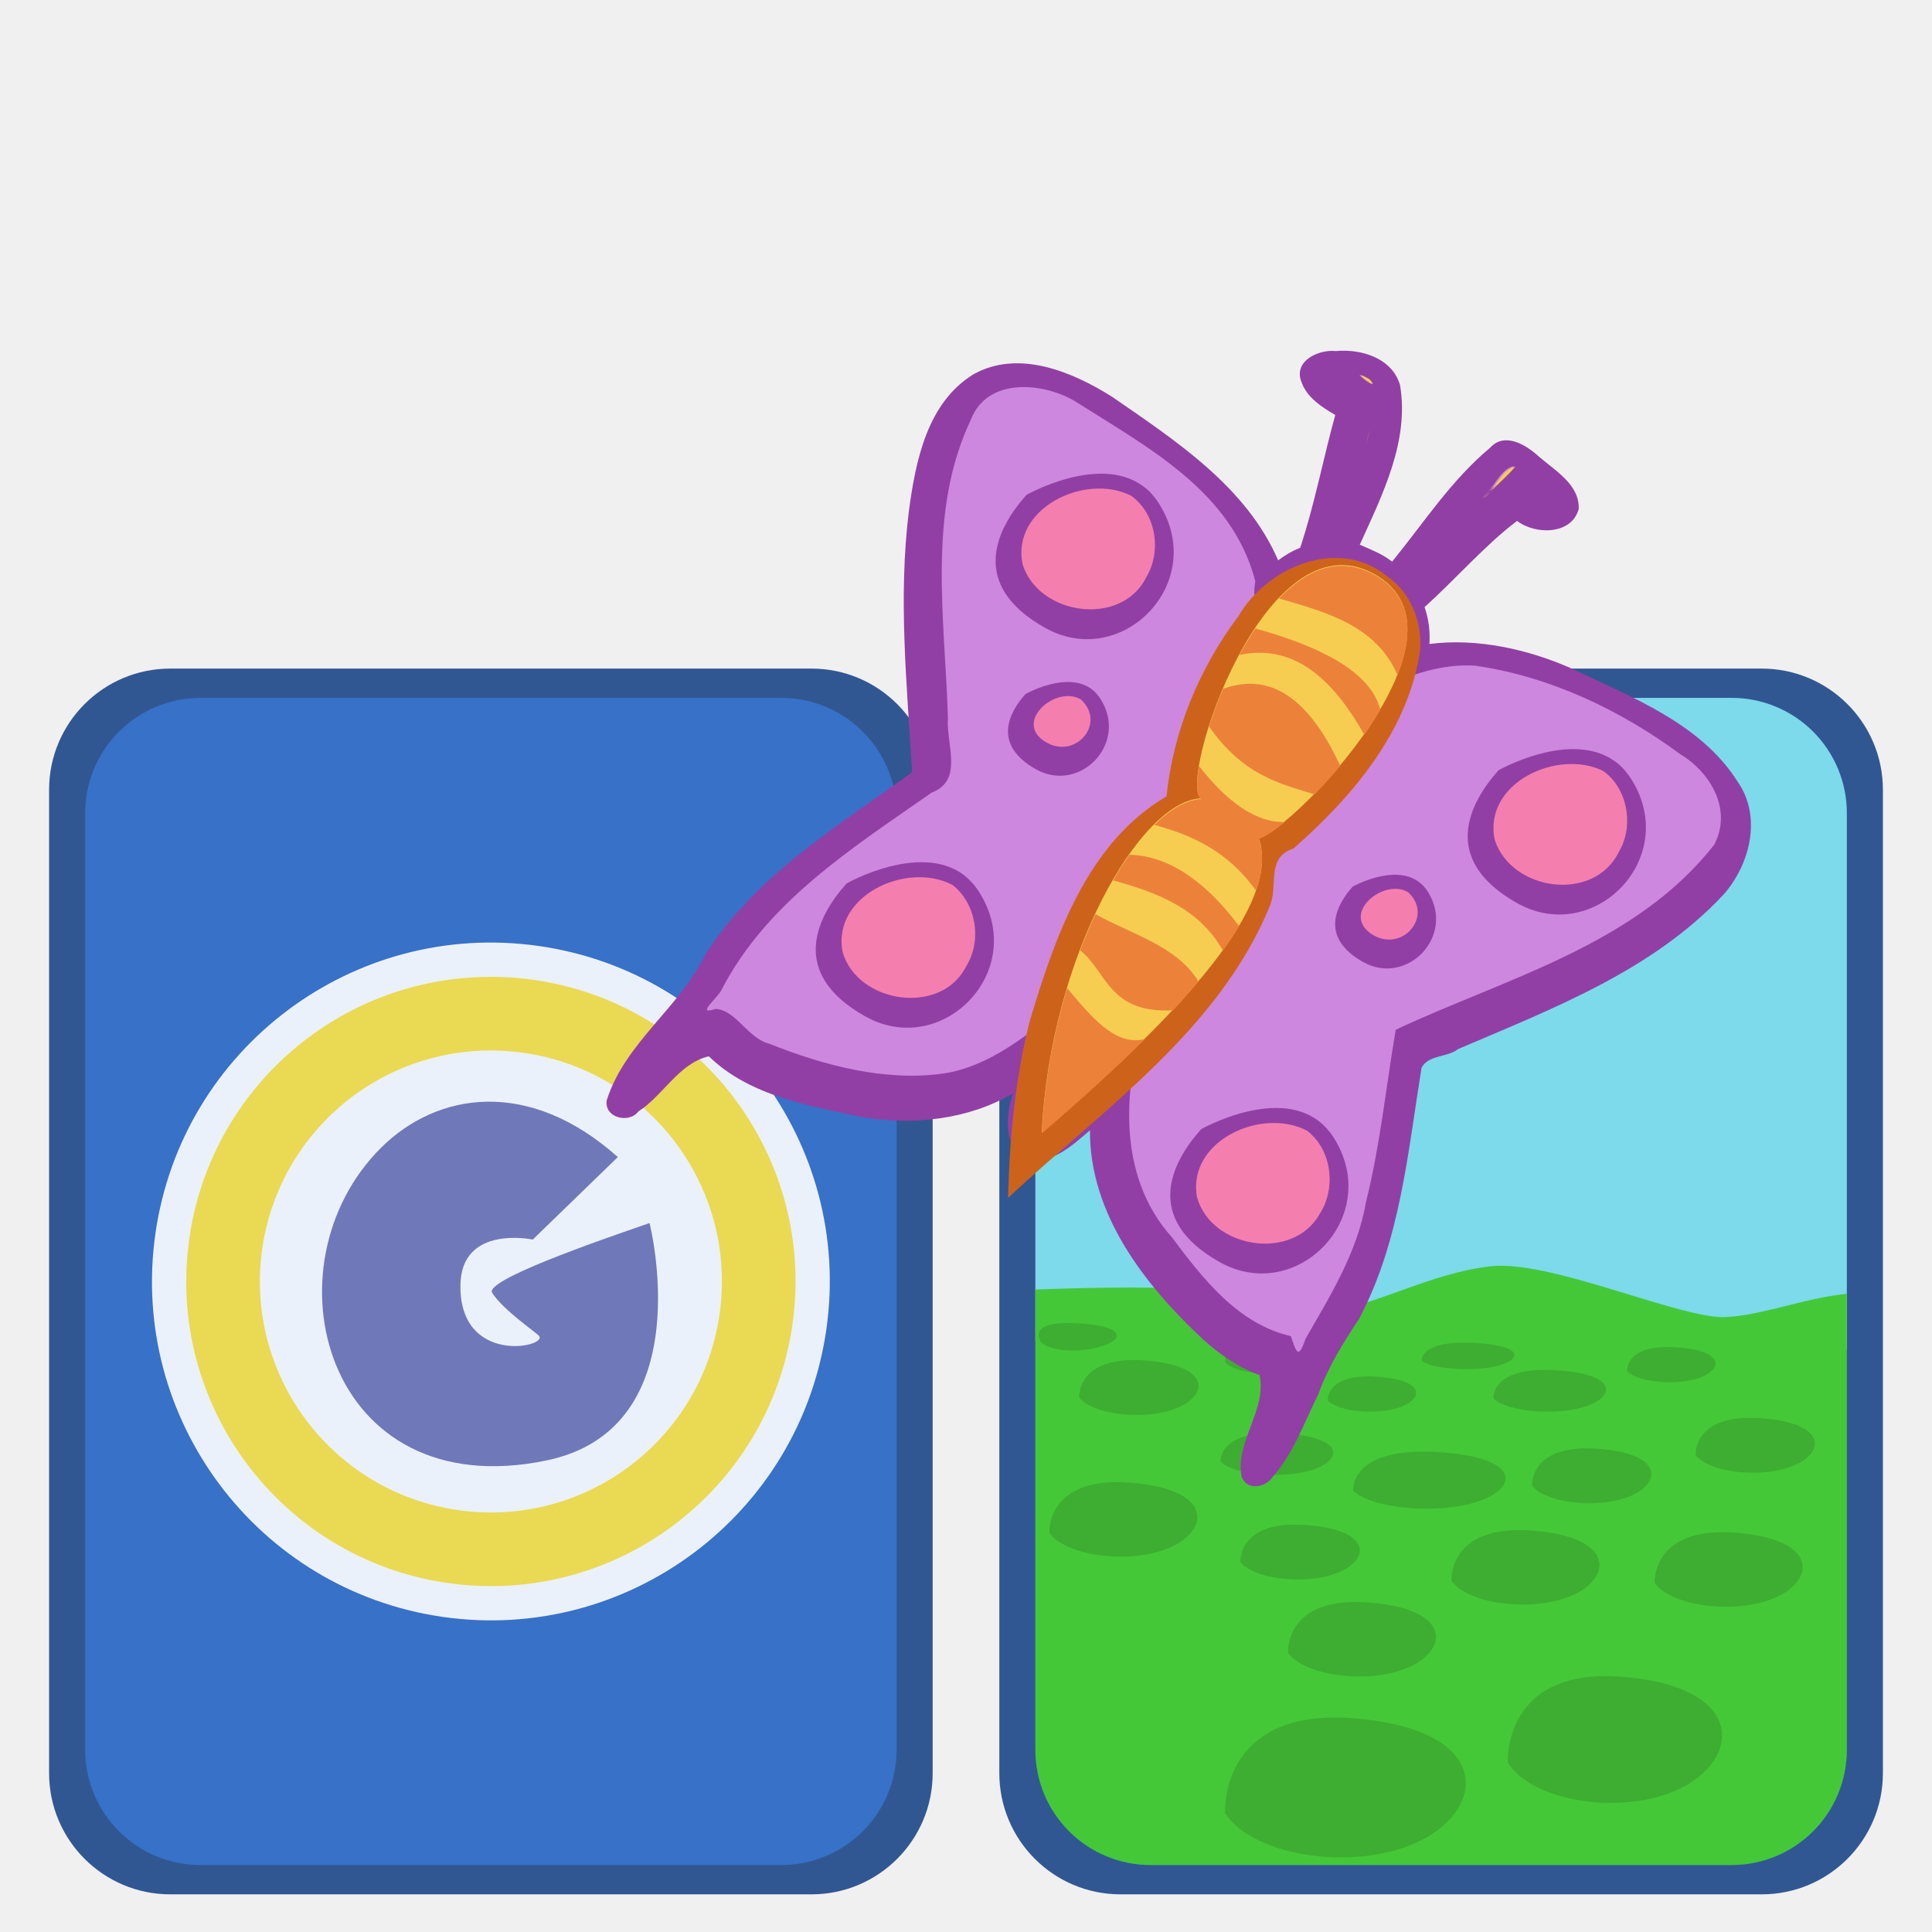
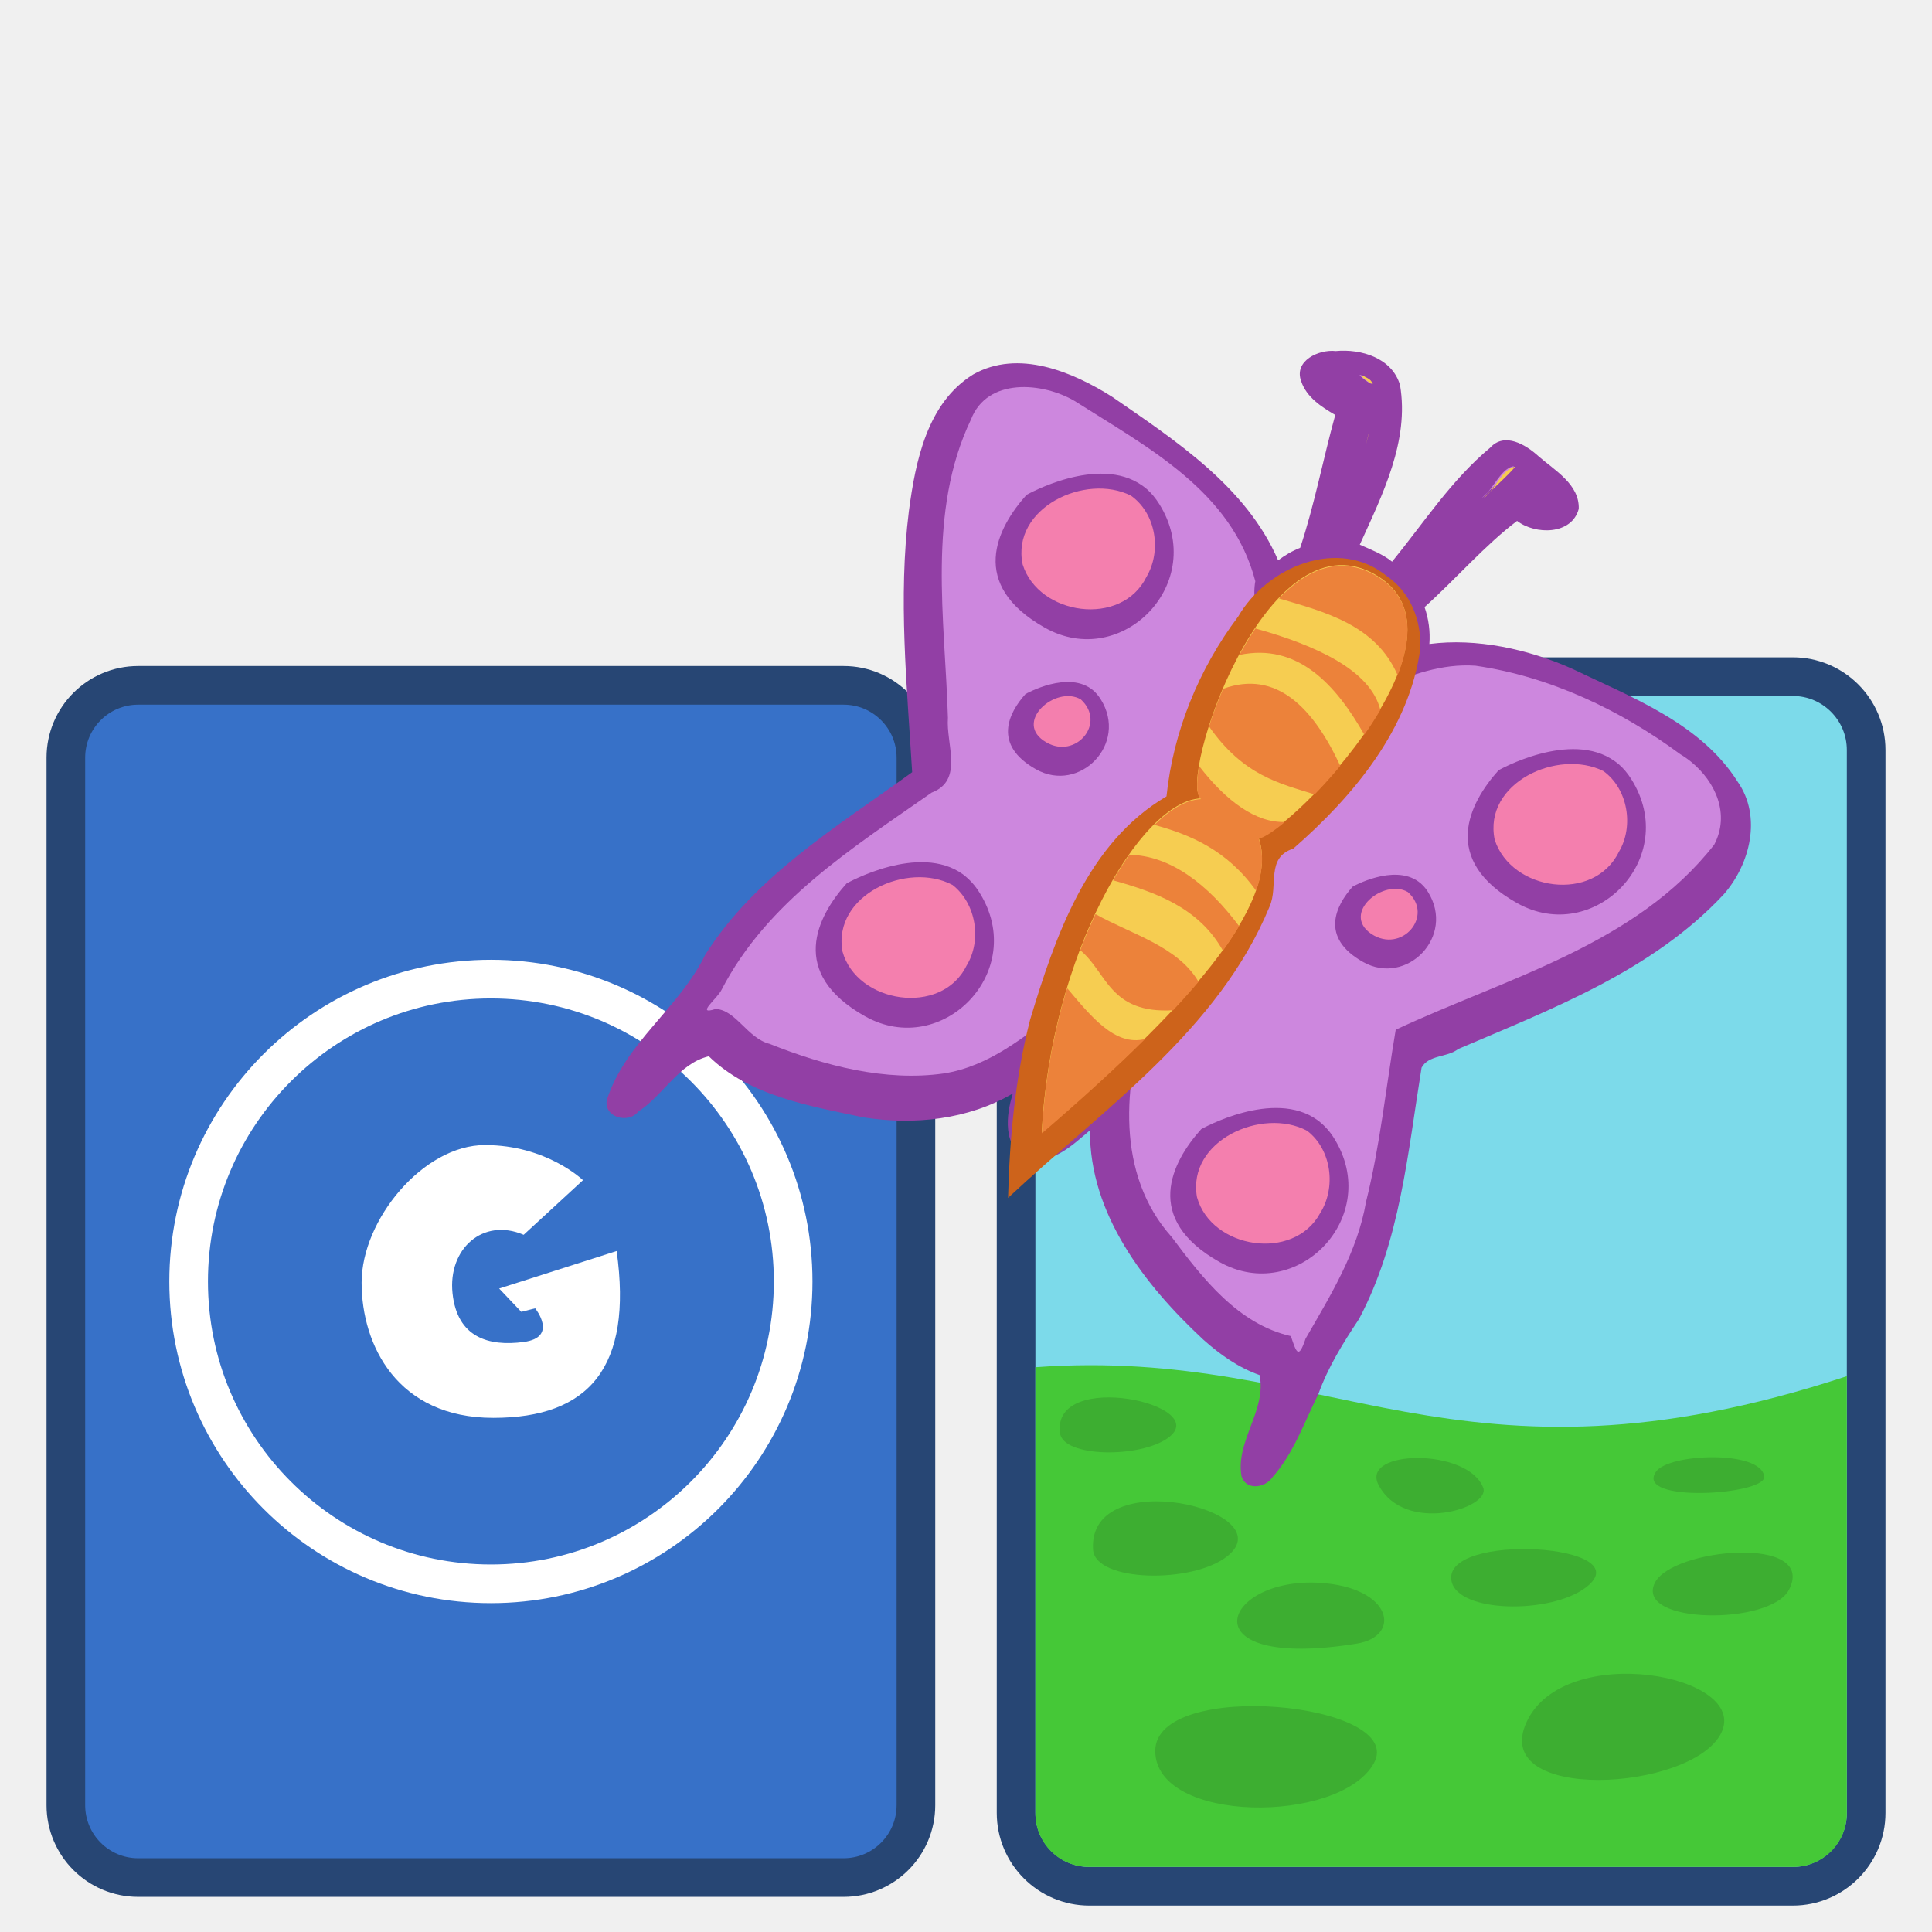
- <svg xmlns="http://www.w3.org/2000/svg" width="100" height="100" version="1.0">
-   <g>
-     <rect style="color:#000;clip-rule:nonzero;display:inline;overflow:visible;visibility:visible;opacity:1;isolation:auto;mix-blend-mode:normal;color-interpolation:sRGB;color-interpolation-filters:linearRGB;solid-color:#000;solid-opacity:1;fill:#315793;fill-opacity:1;fill-rule:nonzero;stroke:none;stroke-width:1.187;stroke-linecap:butt;stroke-linejoin:miter;stroke-miterlimit:4;stroke-dasharray:none;stroke-dashoffset:0;stroke-opacity:1;marker:none;color-rendering:auto;image-rendering:auto;shape-rendering:auto;text-rendering:auto;enable-background:accumulate" width="45.734" height="63.445" x="51.725" y="34.606" ry="6.273" />
-     <rect style="color:#000;clip-rule:nonzero;display:inline;overflow:visible;visibility:visible;opacity:1;isolation:auto;mix-blend-mode:normal;color-interpolation:sRGB;color-interpolation-filters:linearRGB;solid-color:#000;solid-opacity:1;fill:#3771c8;fill-opacity:1;fill-rule:nonzero;stroke:none;stroke-width:1.187;stroke-linecap:butt;stroke-linejoin:miter;stroke-miterlimit:4;stroke-dasharray:none;stroke-dashoffset:0;stroke-opacity:1;marker:none;color-rendering:auto;image-rendering:auto;shape-rendering:auto;text-rendering:auto;enable-background:accumulate" width="42" height="60.411" x="53.592" y="36.123" ry="5.973" />
-     <rect style="color:#000;clip-rule:nonzero;display:inline;overflow:visible;visibility:visible;opacity:1;isolation:auto;mix-blend-mode:normal;color-interpolation:sRGB;color-interpolation-filters:linearRGB;solid-color:#000;solid-opacity:1;fill:#315793;fill-opacity:1;fill-rule:nonzero;stroke:none;stroke-width:1.187;stroke-linecap:butt;stroke-linejoin:miter;stroke-miterlimit:4;stroke-dasharray:none;stroke-dashoffset:0;stroke-opacity:1;marker:none;color-rendering:auto;image-rendering:auto;shape-rendering:auto;text-rendering:auto;enable-background:accumulate" width="45.734" height="63.445" x="2.541" y="34.606" ry="6.273" />
-     <path style="fill:#7cdaea;fill-opacity:1;fill-rule:evenodd;stroke:none;stroke-width:1px;stroke-linecap:butt;stroke-linejoin:miter;stroke-opacity:1" d="M59.566 36.123a5.96 5.96 0 0 0-5.975 5.973V69.4l42 .448V42.096a5.96 5.96 0 0 0-5.973-5.973H59.566z" />
-     <path style="fill:#45c837;fill-opacity:1;fill-rule:evenodd;stroke:none;stroke-width:1px;stroke-linecap:butt;stroke-linejoin:miter;stroke-opacity:1" d="M77.755 65.516a4.896 4.896 0 0 0-.613.027c-3.062.35-5.823 1.984-8.46 2.377-2.635.393-3.585-.952-6.85-1.182-2.574-.181-6.405-.059-8.241.008v23.815a5.96 5.96 0 0 0 5.975 5.972h30.052a5.96 5.96 0 0 0 5.973-5.972V66.967c-2.217.219-4.456 1.153-6.383 1.209-2.263.012-8.197-2.62-11.453-2.66z" />
-     <path style="fill:#3dae31;fill-opacity:1;fill-rule:evenodd;stroke:none;stroke-width:1px;stroke-linecap:butt;stroke-linejoin:miter;stroke-opacity:1" d="M53.92 69.51s-.946-1.132 1.704-1.023c2.332.096 2.572.691 1.744 1.061-1.122.502-2.837.456-3.448-.037z" />
-     <path style="fill:#3dae31;fill-opacity:1;fill-rule:evenodd;stroke:none;stroke-width:1px;stroke-linecap:butt;stroke-linejoin:miter;stroke-opacity:1" d="M63.408 93.836s-.325-5.467 6.694-4.897c6.175.502 6.811 3.607 4.616 5.542-2.97 2.618-9.694 1.933-11.31-.645z" />
-     <path style="fill:#3dae31;fill-opacity:1;fill-rule:evenodd;stroke:none;stroke-width:1px;stroke-linecap:butt;stroke-linejoin:miter;stroke-opacity:1" d="M55.86 72.335s-.161-2.146 3.316-1.922c3.06.197 3.374 1.416 2.287 2.175-1.471 1.027-4.803.758-5.603-.253z" />
-     <path style="fill:#3dae31;fill-opacity:1;fill-rule:evenodd;stroke:none;stroke-width:1px;stroke-linecap:butt;stroke-linejoin:miter;stroke-opacity:1" d="M63.178 75.652s-.152-1.634 3.132-1.464c2.89.15 3.187 1.079 2.16 1.657-1.39.783-4.536.578-5.292-.193z" />
-     <path style="fill:#3dae31;fill-opacity:1;fill-rule:evenodd;stroke:none;stroke-width:1px;stroke-linecap:butt;stroke-linejoin:miter;stroke-opacity:1" d="M79.301 76.904s-.16-2.146 3.317-1.922c3.059.197 3.374 1.415 2.286 2.174-1.47 1.028-4.802.759-5.603-.252z" />
-     <path style="fill:#3dae31;fill-opacity:1;fill-rule:evenodd;stroke:none;stroke-width:1px;stroke-linecap:butt;stroke-linejoin:miter;stroke-opacity:1" d="M64.207 80.852s-.16-2.146 3.316-1.922c3.06.197 3.375 1.416 2.287 2.175-1.471 1.027-4.802.758-5.603-.253z" />
-     <path style="fill:#3dae31;fill-opacity:1;fill-rule:evenodd;stroke:none;stroke-width:1px;stroke-linecap:butt;stroke-linejoin:miter;stroke-opacity:1" d="M87.763 75.324s-.16-2.145 3.316-1.921c3.06.197 3.374 1.415 2.287 2.174-1.471 1.028-4.802.759-5.603-.253z" />
-     <path style="fill:#3dae31;fill-opacity:1;fill-rule:evenodd;stroke:none;stroke-width:1px;stroke-linecap:butt;stroke-linejoin:miter;stroke-opacity:1" d="M54.317 79.345s-.2-2.913 4.114-2.609c3.796.268 4.187 1.921 2.838 2.952-1.826 1.394-5.96 1.03-6.952-.343z" />
-     <path style="fill:#3dae31;fill-opacity:1;fill-rule:evenodd;stroke:none;stroke-width:1px;stroke-linecap:butt;stroke-linejoin:miter;stroke-opacity:1" d="M85.648 81.94s-.2-2.913 4.115-2.61c3.795.268 4.186 1.922 2.837 2.952-1.826 1.395-5.959 1.03-6.952-.343z" />
-     <path style="fill:#3dae31;fill-opacity:1;fill-rule:evenodd;stroke:none;stroke-width:1px;stroke-linecap:butt;stroke-linejoin:miter;stroke-opacity:1" d="M66.666 85.55s-.2-2.913 4.115-2.61c3.796.268 4.186 1.922 2.837 2.952-1.825 1.395-5.959 1.03-6.952-.343z" />
-     <path style="fill:#3dae31;fill-opacity:1;fill-rule:evenodd;stroke:none;stroke-width:1px;stroke-linecap:butt;stroke-linejoin:miter;stroke-opacity:1" d="M75.128 81.826s-.2-2.912 4.114-2.608c3.796.267 4.187 1.921 2.838 2.952-1.826 1.394-5.959 1.03-6.952-.344z" />
-     <path style="fill:#3dae31;fill-opacity:1;fill-rule:evenodd;stroke:none;stroke-width:1px;stroke-linecap:butt;stroke-linejoin:miter;stroke-opacity:1" d="M78.044 91.231s-.289-4.956 5.957-4.44c5.496.456 6.062 3.27 4.109 5.024-2.644 2.374-8.628 1.753-10.066-.584z" />
-     <path style="fill:#3dae31;fill-opacity:1;fill-rule:evenodd;stroke:none;stroke-width:1px;stroke-linecap:butt;stroke-linejoin:miter;stroke-opacity:1" d="M70.04 77.15s-.206-2.23 4.237-1.998c3.909.205 4.311 1.471 2.922 2.26-1.88 1.069-6.137.79-7.16-.262z" />
-     <path style="fill:#3dae31;fill-opacity:1;fill-rule:evenodd;stroke:none;stroke-width:1px;stroke-linecap:butt;stroke-linejoin:miter;stroke-opacity:1" d="M77.3 72.38s-.152-1.634 3.132-1.463c2.89.15 3.187 1.078 2.16 1.656-1.39.783-4.536.578-5.292-.192z" />
-     <path style="fill:#3dae31;fill-opacity:1;fill-rule:evenodd;stroke:none;stroke-width:1px;stroke-linecap:butt;stroke-linejoin:miter;stroke-opacity:1" d="M68.724 72.488s-.12-1.378 2.456-1.235c2.266.127 2.5.91 1.694 1.398-1.09.66-3.557.487-4.15-.163z" />
-     <path style="fill:#3dae31;fill-opacity:1;fill-rule:evenodd;stroke:none;stroke-width:1px;stroke-linecap:butt;stroke-linejoin:miter;stroke-opacity:1" d="M73.584 70.432s-.126-1.038 2.579-.93c2.38.096 2.624.685 1.779 1.053-1.145.497-3.736.367-4.358-.123z" />
-     <path style="fill:#3dae31;fill-opacity:1;fill-rule:evenodd;stroke:none;stroke-width:1px;stroke-linecap:butt;stroke-linejoin:miter;stroke-opacity:1" d="M63.407 70.514s-.12-1.379 2.456-1.235c2.266.127 2.5.91 1.694 1.398-1.09.66-3.557.487-4.15-.163z" />
-     <path style="fill:#3dae31;fill-opacity:1;fill-rule:evenodd;stroke:none;stroke-width:1px;stroke-linecap:butt;stroke-linejoin:miter;stroke-opacity:1" d="M84.218 70.966s-.12-1.38 2.456-1.235c2.266.126 2.5.91 1.694 1.397-1.09.66-3.557.488-4.15-.162z" />
-     <rect style="color:#000;clip-rule:nonzero;display:inline;overflow:visible;visibility:visible;opacity:1;isolation:auto;mix-blend-mode:normal;color-interpolation:sRGB;color-interpolation-filters:linearRGB;solid-color:#000;solid-opacity:1;fill:#3771c8;fill-opacity:1;fill-rule:nonzero;stroke:none;stroke-width:1.187;stroke-linecap:butt;stroke-linejoin:miter;stroke-miterlimit:4;stroke-dasharray:none;stroke-dashoffset:0;stroke-opacity:1;marker:none;color-rendering:auto;image-rendering:auto;shape-rendering:auto;text-rendering:auto;enable-background:accumulate" width="42" height="60.411" x="4.408" y="36.123" ry="5.973" />
-     <path style="color:#000;clip-rule:nonzero;display:inline;overflow:visible;visibility:visible;opacity:1;isolation:auto;mix-blend-mode:normal;color-interpolation:sRGB;color-interpolation-filters:linearRGB;solid-color:#000;solid-opacity:1;fill:#ebf1fa;fill-opacity:1;fill-rule:nonzero;stroke:none;stroke-width:1.187;stroke-linecap:butt;stroke-linejoin:miter;stroke-miterlimit:4;stroke-dasharray:none;stroke-dashoffset:0;stroke-opacity:1;marker:none;color-rendering:auto;image-rendering:auto;shape-rendering:auto;text-rendering:auto;enable-background:accumulate" d="M42.768 68.836A17.54 17.54 0 0 1 22.914 83.69a17.54 17.54 0 0 1-14.87-19.844 17.54 17.54 0 0 1 19.833-14.883 17.54 17.54 0 0 1 14.899 19.821" />
-     <path style="fill:#6f79b9;fill-opacity:1;fill-rule:evenodd;stroke:none;stroke-width:1px;stroke-linecap:butt;stroke-linejoin:miter;stroke-opacity:1" d="m31.978 59.89-4.402 4.27s-3.71-.79-3.744 2.365c-.046 4.146 4.506 3.208 4.073 2.627-.132-.176-1.822-1.3-2.43-2.233-.419-.641 5.276-2.628 8.145-3.613 0 0 2.71 10.61-5.321 12.284-11.474 2.394-14.728-10.098-8.557-16.201 2.904-2.872 7.637-3.605 12.236.5z" />
-     <path style="color:#000;clip-rule:nonzero;display:inline;overflow:visible;visibility:visible;opacity:1;isolation:auto;mix-blend-mode:normal;color-interpolation:sRGB;color-interpolation-filters:linearRGB;solid-color:#000;solid-opacity:1;fill:#ead952;fill-opacity:1;fill-rule:nonzero;stroke:none;stroke-width:1.187;stroke-linecap:butt;stroke-linejoin:miter;stroke-miterlimit:4;stroke-dasharray:none;stroke-dashoffset:0;stroke-opacity:1;marker:none;color-rendering:auto;image-rendering:auto;shape-rendering:auto;text-rendering:auto;enable-background:accumulate" d="M24.954 50.568A15.766 15.766 0 0 0 9.801 64.097a15.766 15.766 0 0 0 13.365 17.837 15.766 15.766 0 0 0 17.847-13.352l.007-.046a15.766 15.766 0 0 0-13.393-17.817 15.766 15.766 0 0 0-2.673-.15zm.11 3.809a11.956 11.956 0 0 1 2.028.114 11.956 11.956 0 0 1 10.155 13.511l-.005.036a11.956 11.956 0 0 1-13.534 10.125 11.956 11.956 0 0 1-10.135-13.527 11.956 11.956 0 0 1 11.49-10.26z" />
-     <path d="M77.633-32.385c-.649-.591-1.752-1.267-2.501-.443-2.007 1.67-3.44 3.891-5.077 5.9-.495-.4-1.106-.627-1.672-.88 1.166-2.579 2.577-5.361 2.082-8.263-.412-1.402-2.01-1.882-3.327-1.758-.87-.098-2.185.502-1.788 1.566.274.822 1.052 1.33 1.763 1.741-.627 2.273-1.087 4.695-1.817 6.878-.41.157-.79.385-1.14.647-1.636-3.801-5.3-6.191-8.596-8.467-2.067-1.303-4.854-2.469-7.185-1.156-2.394 1.48-2.989 4.503-3.332 7.079-.558 4.484-.1 9.01.17 13.51-3.841 2.79-8.12 5.352-10.713 9.452-1.329 2.746-4.158 4.563-5.093 7.522-.157.9 1.133 1.24 1.634.588 1.297-.838 2.089-2.49 3.647-2.858 2.114 2.063 5.218 2.57 8.004 3.162 2.623.412 5.416.12 7.734-1.237-.353 1.084-.547 2.812.741 3.347 1.271.384 2.361-.692 3.25-1.441-.031 4.316 2.827 8.01 5.863 10.833.86.77 1.824 1.454 2.915 1.836.38 1.813-1.246 3.41-.937 5.219.215.775 1.233.633 1.607.065 1.096-1.235 1.64-2.834 2.369-4.286.502-1.407 1.289-2.667 2.11-3.902 2.131-4.016 2.521-8.597 3.236-13.006.367-.678 1.324-.517 1.896-.966C78.352-3.79 83.538-5.76 87.218-9.705c1.373-1.564 1.984-4.03.725-5.83-1.906-3.02-5.465-4.36-8.55-5.841-2.302-1.034-4.988-1.608-7.408-1.291a4.74 4.74 0 0 0-.25-1.91c1.609-1.445 3.143-3.223 4.789-4.461.952.733 2.834.726 3.191-.622.047-1.27-1.247-1.994-2.082-2.725z" style="fill:#923fa5;fill-opacity:1;fill-rule:evenodd;stroke:none;stroke-width:1px;stroke-linecap:butt;stroke-linejoin:miter;stroke-opacity:1" transform="translate(2 56)" />
-     <path d="M76.36-31.872c-.566.099-.906.82-1.33 1.325.463-.443.968-.9 1.33-1.325zm-1.33 1.325c-.116.111-.23.219-.338.328.121-.085.233-.202.339-.328zm-6.229-5.841a.583.583 0 0 0-.08-.055c-.895-.494.254.4.254.29a.536.536 0 0 0-.174-.235zM85.54-16.563a4.798 4.798 0 0 0-.566-.397c-3.098-2.29-6.772-4.033-10.608-4.583-1.74-.12-3.362.476-4.935 1.156 1.01-1.718 1.724-4.425-.29-5.724-1.677-1.525-4.25-.396-4.814 1.678-.766 2.495-1.622-.04-1.352-1.485-1.21-4.649-5.545-6.907-9.35-9.325-1.654-.973-4.528-1.231-5.369.96-2.283 4.773-1.343 10.33-1.192 15.442-.105 1.357.834 3.23-.842 3.867C42.126-12.11 37.7-9.328 35.345-4.763c-.217.45-1.379 1.338-.306.986 1.049.04 1.654 1.523 2.798 1.807 2.83 1.13 5.996 1.963 9.014 1.532 2.329-.362 4.195-1.908 5.972-3.28 1.525.158.248 2.05-.033 2.812-.244.773-.668 1.759-.618 2.481 2.211-1.234 3.323-3.742 5.26-5.343-1.311 3.843-1.684 8.56 1.218 11.8 1.602 2.142 3.434 4.507 6.165 5.125.286.843.392 1.234.761.133 1.291-2.243 2.684-4.481 3.13-7.083.731-2.925 1.033-5.939 1.536-8.908 5.74-2.688 12.43-4.39 16.484-9.577.828-1.57.078-3.248-1.187-4.285zm-3.733.139c.232.204.445.46.634.761 2.558 4.07-1.929 8.648-5.917 6.407-3.99-2.241-2.495-5.163-.956-6.878 0 0 3.718-2.102 6.001-.474.082.058.16.116.238.184zM57.365-30.68c.232.204.444.46.634.761 2.558 4.07-1.922 8.654-5.91 6.413-3.99-2.242-2.496-5.163-.957-6.879 0 0 3.712-2.107 5.995-.48.081.059.16.117.238.185zm14.05 20.308c.185.132.35.302.492.53 1.45 2.305-1.093 4.905-3.353 3.635-2.26-1.27-1.41-2.93-.539-3.902 0 0 2.107-1.185 3.4-.263zm-16.808-9.873c.132.116.256.265.364.436 1.449 2.305-1.088 4.898-3.348 3.628-2.26-1.27-1.417-2.923-.545-3.895 0 0 2.254-1.285 3.53-.169zM66.2 1.982a3.345 3.345 0 0 1 .845.923c2.558 4.07-1.928 8.66-5.917 6.42-3.988-2.242-2.495-5.164-.955-6.879 0 0 3.746-2.123 6.027-.464zm-18.35-12.72a3.427 3.427 0 0 1 .846.936c2.558 4.068-1.929 8.647-5.918 6.406-3.989-2.242-2.495-5.163-.956-6.879 0 0 3.747-2.122 6.028-.464z" style="fill:#cd87de;fill-opacity:1;fill-rule:evenodd;stroke:none;stroke-width:1px;stroke-linecap:butt;stroke-linejoin:miter;stroke-opacity:1" transform="translate(2 56)" />
-     <path d="M69.828-26.146c-2.515-2.101-6.247-.523-7.74 2.058-2.033 2.704-3.365 5.955-3.71 9.309-4.097 2.396-5.77 7.274-7.065 11.577-.77 3.009-1.054 6.102-1.136 9.204 4.906-4.587 10.896-8.67 13.537-15.08.474-1.069-.214-2.53 1.228-2.999 3.09-2.695 6.03-6.2 6.574-10.368.057-1.42-.498-2.874-1.688-3.701z" style="fill:#cd631b;fill-opacity:1;fill-rule:evenodd;stroke:none;stroke-width:1px;stroke-linecap:butt;stroke-linejoin:miter;stroke-opacity:1" transform="translate(2 56)" />
-     <path d="M76.436-31.849c-.707.123-1.062 1.228-1.667 1.653.536-.545 1.215-1.12 1.667-1.653zm-7.639-4.57c-.894-.495.254.4.255.289a.539.539 0 0 0-.255-.29zm-.097 3.435c.132-.448.303-1.228.06-.238l-.06.238zM63.15-12.63c1.711-.364 11.623-10.534 5.976-13.662-5.663-3.138-10.196 10.784-8.961 11.615-3.153.119-7.811 8.187-8.243 17.303C59.172-3.596 64.34-9.155 63.151-12.63z" style="fill:#f6cd51;fill-opacity:1;fill-rule:evenodd;stroke:none;stroke-width:1px;stroke-linecap:butt;stroke-linejoin:miter;stroke-opacity:1" transform="translate(2 56)" />
-     <path d="M80.99-16.09c-2.35-1.172-6.232.606-5.625 3.554.858 2.658 5.137 3.278 6.43.623.787-1.321.466-3.26-.805-4.178zM56.536-30.347c-2.35-1.181-6.21.633-5.605 3.56.828 2.642 5.121 3.27 6.412.643.79-1.337.5-3.276-.807-4.203zm14.335 20.52c-1.238-.727-3.471 1.086-1.894 2.165 1.578 1.045 3.271-.935 1.894-2.165zm-16.924-9.969c-1.31-.776-3.566 1.217-1.782 2.224 1.517.879 3.114-.992 1.782-2.224zM65.655 2.528c-2.325-1.236-6.22.508-5.699 3.436.736 2.667 4.994 3.362 6.374.83.836-1.321.603-3.291-.675-4.266zm-18.35-12.721c-2.325-1.236-6.22.508-5.7 3.437.737 2.69 5.118 3.38 6.417.749.814-1.316.506-3.229-.717-4.186z" style="fill:#f47fae;fill-opacity:1;fill-rule:evenodd;stroke:none;stroke-width:1px;stroke-linecap:butt;stroke-linejoin:miter;stroke-opacity:1" transform="translate(2 56)" />
-     <path d="M69.829-25.769a3.943 3.943 0 0 0-.701-.485c-1.808-1.001-3.501-.265-4.928 1.23 2.348.69 5.015 1.36 6.14 3.97.726-1.835.786-3.567-.511-4.715zm-.382 6.513c-.508-2.048-3.303-3.333-6.466-4.215-.293.437-.57.895-.828 1.37 2.993-.629 4.974 1.502 6.465 4.133.297-.423.574-.854.83-1.288zm-2.073 2.9c-1.386-2.99-3.304-5-6.067-3.99a22.31 22.31 0 0 0-.728 1.945c1.783 2.564 3.7 2.963 5.468 3.52.437-.449.884-.946 1.327-1.476zm-2.866 2.901c-1.484.052-3.018-1.05-4.445-2.897-.155.91-.132 1.553.104 1.713-.746.028-1.576.508-2.415 1.336 1.845.503 3.759 1.296 5.269 3.414.343-.998.405-1.902.132-2.698.274-.058.76-.377 1.355-.868zm-2.37 5.393c-1.608-2.149-3.54-3.657-5.68-3.694-.287.406-.57.846-.846 1.322 2.144.6 4.434 1.39 5.688 3.643.313-.434.592-.859.837-1.27zm-2.102 2.878c-1.08-1.848-3.531-2.48-5.334-3.502-.278.591-.542 1.216-.791 1.87 1.381 1.118 1.497 3.3 4.81 3.106.47-.502.908-.993 1.315-1.474zm-2.765 2.961c-1.563.403-2.823-1.2-4.036-2.63a31.12 31.12 0 0 0-1.308 7.516c1.966-1.688 3.769-3.324 5.344-4.886z" style="fill:#ec823a;fill-opacity:1;fill-rule:evenodd;stroke:none;stroke-width:1px;stroke-linecap:butt;stroke-linejoin:miter;stroke-opacity:1" transform="translate(2 56)" />
+ <svg xmlns="http://www.w3.org/2000/svg" width="100" height="100" version="1.0" id="svg74">
+   <g id="g72">
+     <rect style="color:#000;clip-rule:nonzero;display:inline;overflow:visible;visibility:visible;isolation:auto;mix-blend-mode:normal;color-interpolation:sRGB;color-interpolation-filters:linearRGB;solid-color:#000;solid-opacity:1;fill:#7cdaea;fill-opacity:1;fill-rule:nonzero;stroke:#274674;stroke-width:2;stroke-linecap:round;stroke-linejoin:bevel;stroke-miterlimit:4;stroke-dasharray:none;stroke-dashoffset:0;stroke-opacity:1;marker:none;color-rendering:auto;image-rendering:auto;shape-rendering:auto;text-rendering:auto;enable-background:accumulate" width="44" height="62.61" x="52.592" y="35.023" ry="3.798" id="rect6-3" />
+     <path id="path23" style="fill:#45c837;fill-opacity:1;fill-rule:evenodd;stroke:none;stroke-width:1px;stroke-linecap:butt;stroke-linejoin:miter;stroke-opacity:1" d="M53.592 70.768v23.068a2.768 2.768 0 0 0 2.797 2.797h36.404a2.77 2.77 0 0 0 2.799-2.797V71.232c-20.217 6.642-26.732-1.575-42-.464z" />
+     <g transform="matrix(.30671 0 0 .30671 -25.436 -42.536)" id="g22">
+       <rect style="color:#000;clip-rule:nonzero;display:inline;overflow:visible;visibility:visible;opacity:1;isolation:auto;mix-blend-mode:normal;color-interpolation:sRGB;color-interpolation-filters:linearRGB;solid-color:#000;solid-opacity:1;fill:#3771c8;fill-opacity:1;fill-rule:nonzero;stroke:#274674;stroke-width:6.521;stroke-linecap:round;stroke-linejoin:bevel;stroke-miterlimit:4;stroke-dasharray:none;stroke-dashoffset:0;stroke-opacity:1;marker:none;color-rendering:auto;image-rendering:auto;shape-rendering:auto;text-rendering:auto;enable-background:accumulate" width="143.456" height="201.195" x="94.045" y="254.342" ry="12.204" id="rect6-36" />
+       <g id="g20" transform="matrix(.97605 0 0 .97634 2.253 6.018)" style="stroke-width:1.024">
+         <g style="display:inline;fill:#fff;fill-opacity:.428;stroke:#fff;stroke-width:2.049;stroke-miterlimit:4;stroke-dasharray:none;stroke-opacity:1" id="g12">
+           <g style="fill:#e77936;fill-opacity:1;stroke:#fff;stroke-width:2.049;stroke-miterlimit:4;stroke-dasharray:none;stroke-opacity:1" id="g10">
+             <path style="display:inline;fill:#3771c8;fill-opacity:1;stroke:#fff;stroke-width:4.09;stroke-linecap:round;stroke-miterlimit:4;stroke-dasharray:none;stroke-opacity:1" d="M477.903 275.107c-17.664 0-32 14.336-32 32s14.336 32 32 32 32-14.336 32-32-14.336-32-32-32z" transform="translate(-612.939 -144.164) scale(1.63312)" id="path8" />
+           </g>
+         </g>
+         <g style="display:inline;fill:#fff;fill-opacity:1;stroke:none;stroke-width:2.049;stroke-miterlimit:4;stroke-dasharray:none" id="g18">
+           <g style="fill:#fff;fill-opacity:1;stroke:none;stroke-width:2.049;stroke-miterlimit:4;stroke-dasharray:none" id="g16">
+             <path style="display:inline;fill:#fff;fill-opacity:1;stroke:none;stroke-width:2.049;stroke-linecap:round;stroke-miterlimit:4;stroke-dasharray:none" d="M477.278 292.67c6.54 0 10.375 3.718 10.375 3.718l-6.281 5.781c-4.319-1.85-8.025 1.499-7.531 6.188.493 4.689 3.83 5.65 7.531 5.156 3.702-.494 1.219-3.563 1.219-3.563l-1.469.375-2.344-2.468 12.438-3.97c1.727 12.34-2.944 17.657-13.063 17.657-10.118 0-13.937-7.649-13.937-14.312 0-6.664 6.522-14.563 13.062-14.563z" transform="translate(-612.939 -144.164) scale(1.63312)" id="path14-7" />
+           </g>
+         </g>
+       </g>
+     </g>
+     <path style="fill:#3dae31;fill-opacity:1;fill-rule:evenodd;stroke:none;stroke-width:1px;stroke-linecap:butt;stroke-linejoin:miter;stroke-opacity:1" d="M59.796 90.63c-.008-3.772 13.08-2.507 11.31.645-1.77 3.152-11.302 3.128-11.31-.645z" id="path18" />
+     <path style="fill:#3dae31;fill-opacity:1;fill-rule:evenodd;stroke:none;stroke-width:1px;stroke-linecap:butt;stroke-linejoin:miter;stroke-opacity:1" d="M54.862 74.168c-.412-3.316 7.956-1.465 5.603.253-1.449 1.058-5.444 1.027-5.603-.253z" id="path20" />
+     <path style="fill:#3dae31;fill-opacity:1;fill-rule:evenodd;stroke:none;stroke-width:1px;stroke-linecap:butt;stroke-linejoin:miter;stroke-opacity:1" d="M85.712 76.178c.658-.96 5.468-1.131 5.603.253.091.943-6.73 1.392-5.603-.253z" id="path28" />
+     <path style="fill:#3dae31;fill-opacity:1;fill-rule:evenodd;stroke:none;stroke-width:1px;stroke-linecap:butt;stroke-linejoin:miter;stroke-opacity:1" d="M56.576 80.204c-.281-4.466 9.935-2.042 6.952.343-1.794 1.435-6.846 1.348-6.952-.343z" id="path30" />
+     <path style="fill:#3dae31;fill-opacity:1;fill-rule:evenodd;stroke:none;stroke-width:1px;stroke-linecap:butt;stroke-linejoin:miter;stroke-opacity:1" d="M85.648 81.94c-1.021 2.136 5.994 2.2 6.952.342 1.468-2.85-6.085-2.155-6.952-.342z" id="path32" />
+     <path style="fill:#3dae31;fill-opacity:1;fill-rule:evenodd;stroke:none;stroke-width:1px;stroke-linecap:butt;stroke-linejoin:miter;stroke-opacity:1" d="M68.272 81.924c3.8.214 4.303 2.77 1.954 3.149-8.833 1.427-7.016-3.433-1.954-3.149z" id="path34" />
+     <path style="fill:#3dae31;fill-opacity:1;fill-rule:evenodd;stroke:none;stroke-width:1px;stroke-linecap:butt;stroke-linejoin:miter;stroke-opacity:1" d="M75.128 81.826c-.481-2.552 9.923-1.908 6.952.344-1.83 1.388-6.638 1.322-6.952-.344z" id="path36" />
+     <path style="fill:#3dae31;fill-opacity:1;fill-rule:evenodd;stroke:none;stroke-width:1px;stroke-linecap:butt;stroke-linejoin:miter;stroke-opacity:1" d="M79.02 89.124c1.96-4.214 11.577-2.438 10.066.584-1.51 3.023-12.025 3.63-10.066-.584z" id="path38" />
+     <path style="fill:#3dae31;fill-opacity:1;fill-rule:evenodd;stroke:none;stroke-width:1px;stroke-linecap:butt;stroke-linejoin:miter;stroke-opacity:1" d="M76.772 77.009c.394 1.044-4.043 2.433-5.413-.138-.987-1.852 4.628-1.944 5.413.138z" id="path40" />
+     <path d="M77.633-32.385c-.649-.591-1.752-1.267-2.501-.443-2.007 1.67-3.44 3.891-5.077 5.9-.495-.4-1.106-.627-1.672-.88 1.166-2.579 2.577-5.361 2.082-8.263-.412-1.402-2.01-1.882-3.327-1.758-.87-.098-2.185.502-1.788 1.566.274.822 1.052 1.33 1.763 1.741-.627 2.273-1.087 4.695-1.817 6.878-.41.157-.79.385-1.14.647-1.636-3.801-5.3-6.191-8.596-8.467-2.067-1.303-4.854-2.469-7.185-1.156-2.394 1.48-2.989 4.503-3.332 7.079-.558 4.484-.1 9.01.17 13.51-3.841 2.79-8.12 5.352-10.713 9.452-1.329 2.746-4.158 4.563-5.093 7.522-.157.9 1.133 1.24 1.634.588 1.297-.838 2.089-2.49 3.647-2.858 2.114 2.063 5.218 2.57 8.004 3.162 2.623.412 5.416.12 7.734-1.237-.353 1.084-.547 2.812.741 3.347 1.271.384 2.361-.692 3.25-1.441-.031 4.316 2.827 8.01 5.863 10.833.86.77 1.824 1.454 2.915 1.836.38 1.813-1.246 3.41-.937 5.219.215.775 1.233.633 1.607.065 1.096-1.235 1.64-2.834 2.369-4.286.502-1.407 1.289-2.667 2.11-3.902 2.131-4.016 2.521-8.597 3.236-13.006.367-.678 1.324-.517 1.896-.966C78.352-3.79 83.538-5.76 87.218-9.705c1.373-1.564 1.984-4.03.725-5.83-1.906-3.02-5.465-4.36-8.55-5.841-2.302-1.034-4.988-1.608-7.408-1.291a4.74 4.74 0 0 0-.25-1.91c1.609-1.445 3.143-3.223 4.789-4.461.952.733 2.834.726 3.191-.622.047-1.27-1.247-1.994-2.082-2.725z" style="fill:#923fa5;fill-opacity:1;fill-rule:evenodd;stroke:none;stroke-width:1px;stroke-linecap:butt;stroke-linejoin:miter;stroke-opacity:1" transform="translate(2 56)" id="path60" />
+     <path d="M76.36-31.872c-.566.099-.906.82-1.33 1.325.463-.443.968-.9 1.33-1.325zm-1.33 1.325c-.116.111-.23.219-.338.328.121-.085.233-.202.339-.328zm-6.229-5.841a.583.583 0 0 0-.08-.055c-.895-.494.254.4.254.29a.536.536 0 0 0-.174-.235zM85.54-16.563a4.798 4.798 0 0 0-.566-.397c-3.098-2.29-6.772-4.033-10.608-4.583-1.74-.12-3.362.476-4.935 1.156 1.01-1.718 1.724-4.425-.29-5.724-1.677-1.525-4.25-.396-4.814 1.678-.766 2.495-1.622-.04-1.352-1.485-1.21-4.649-5.545-6.907-9.35-9.325-1.654-.973-4.528-1.231-5.369.96-2.283 4.773-1.343 10.33-1.192 15.442-.105 1.357.834 3.23-.842 3.867C42.126-12.11 37.7-9.328 35.345-4.763c-.217.45-1.379 1.338-.306.986 1.049.04 1.654 1.523 2.798 1.807 2.83 1.13 5.996 1.963 9.014 1.532 2.329-.362 4.195-1.908 5.972-3.28 1.525.158.248 2.05-.033 2.812-.244.773-.668 1.759-.618 2.481 2.211-1.234 3.323-3.742 5.26-5.343-1.311 3.843-1.684 8.56 1.218 11.8 1.602 2.142 3.434 4.507 6.165 5.125.286.843.392 1.234.761.133 1.291-2.243 2.684-4.481 3.13-7.083.731-2.925 1.033-5.939 1.536-8.908 5.74-2.688 12.43-4.39 16.484-9.577.828-1.57.078-3.248-1.187-4.285zm-3.733.139c.232.204.445.46.634.761 2.558 4.07-1.929 8.648-5.917 6.407-3.99-2.241-2.495-5.163-.956-6.878 0 0 3.718-2.102 6.001-.474.082.058.16.116.238.184zM57.365-30.68c.232.204.444.46.634.761 2.558 4.07-1.922 8.654-5.91 6.413-3.99-2.242-2.496-5.163-.957-6.879 0 0 3.712-2.107 5.995-.48.081.059.16.117.238.185zm14.05 20.308c.185.132.35.302.492.53 1.45 2.305-1.093 4.905-3.353 3.635-2.26-1.27-1.41-2.93-.539-3.902 0 0 2.107-1.185 3.4-.263zm-16.808-9.873c.132.116.256.265.364.436 1.449 2.305-1.088 4.898-3.348 3.628-2.26-1.27-1.417-2.923-.545-3.895 0 0 2.254-1.285 3.53-.169zM66.2 1.982a3.345 3.345 0 0 1 .845.923c2.558 4.07-1.928 8.66-5.917 6.42-3.988-2.242-2.495-5.164-.955-6.879 0 0 3.746-2.123 6.027-.464zm-18.35-12.72a3.427 3.427 0 0 1 .846.936c2.558 4.068-1.929 8.647-5.918 6.406-3.989-2.242-2.495-5.163-.956-6.879 0 0 3.747-2.122 6.028-.464z" style="fill:#cd87de;fill-opacity:1;fill-rule:evenodd;stroke:none;stroke-width:1px;stroke-linecap:butt;stroke-linejoin:miter;stroke-opacity:1" transform="translate(2 56)" id="path62" />
+     <path d="M69.828-26.146c-2.515-2.101-6.247-.523-7.74 2.058-2.033 2.704-3.365 5.955-3.71 9.309-4.097 2.396-5.77 7.274-7.065 11.577-.77 3.009-1.054 6.102-1.136 9.204 4.906-4.587 10.896-8.67 13.537-15.08.474-1.069-.214-2.53 1.228-2.999 3.09-2.695 6.03-6.2 6.574-10.368.057-1.42-.498-2.874-1.688-3.701z" style="fill:#cd631b;fill-opacity:1;fill-rule:evenodd;stroke:none;stroke-width:1px;stroke-linecap:butt;stroke-linejoin:miter;stroke-opacity:1" transform="translate(2 56)" id="path64" />
+     <path d="M76.436-31.849c-.707.123-1.062 1.228-1.667 1.653.536-.545 1.215-1.12 1.667-1.653zm-7.639-4.57c-.894-.495.254.4.255.289a.539.539 0 0 0-.255-.29zm-.097 3.435c.132-.448.303-1.228.06-.238l-.06.238zM63.15-12.63c1.711-.364 11.623-10.534 5.976-13.662-5.663-3.138-10.196 10.784-8.961 11.615-3.153.119-7.811 8.187-8.243 17.303C59.172-3.596 64.34-9.155 63.151-12.63z" style="fill:#f6cd51;fill-opacity:1;fill-rule:evenodd;stroke:none;stroke-width:1px;stroke-linecap:butt;stroke-linejoin:miter;stroke-opacity:1" transform="translate(2 56)" id="path66" />
+     <path d="M80.99-16.09c-2.35-1.172-6.232.606-5.625 3.554.858 2.658 5.137 3.278 6.43.623.787-1.321.466-3.26-.805-4.178zM56.536-30.347c-2.35-1.181-6.21.633-5.605 3.56.828 2.642 5.121 3.27 6.412.643.79-1.337.5-3.276-.807-4.203zm14.335 20.52c-1.238-.727-3.471 1.086-1.894 2.165 1.578 1.045 3.271-.935 1.894-2.165zm-16.924-9.969c-1.31-.776-3.566 1.217-1.782 2.224 1.517.879 3.114-.992 1.782-2.224zM65.655 2.528c-2.325-1.236-6.22.508-5.699 3.436.736 2.667 4.994 3.362 6.374.83.836-1.321.603-3.291-.675-4.266zm-18.35-12.721c-2.325-1.236-6.22.508-5.7 3.437.737 2.69 5.118 3.38 6.417.749.814-1.316.506-3.229-.717-4.186z" style="fill:#f47fae;fill-opacity:1;fill-rule:evenodd;stroke:none;stroke-width:1px;stroke-linecap:butt;stroke-linejoin:miter;stroke-opacity:1" transform="translate(2 56)" id="path68" />
+     <path d="M69.829-25.769a3.943 3.943 0 0 0-.701-.485c-1.808-1.001-3.501-.265-4.928 1.23 2.348.69 5.015 1.36 6.14 3.97.726-1.835.786-3.567-.511-4.715zm-.382 6.513c-.508-2.048-3.303-3.333-6.466-4.215-.293.437-.57.895-.828 1.37 2.993-.629 4.974 1.502 6.465 4.133.297-.423.574-.854.83-1.288zm-2.073 2.9c-1.386-2.99-3.304-5-6.067-3.99a22.31 22.31 0 0 0-.728 1.945c1.783 2.564 3.7 2.963 5.468 3.52a26.42 26.42 0 0 0 1.327-1.476zm-2.866 2.901c-1.484.052-3.018-1.05-4.445-2.897-.155.91-.132 1.553.104 1.713-.746.028-1.576.508-2.415 1.336 1.845.503 3.759 1.296 5.269 3.414.343-.998.405-1.902.132-2.698.274-.058.76-.377 1.355-.868zm-2.37 5.393c-1.608-2.149-3.54-3.657-5.68-3.694-.287.406-.57.846-.846 1.322 2.144.6 4.434 1.39 5.688 3.643.313-.434.592-.859.837-1.27zm-2.102 2.878c-1.08-1.848-3.531-2.48-5.334-3.502a26.814 26.814 0 0 0-.791 1.87c1.381 1.118 1.497 3.3 4.81 3.106.47-.502.908-.993 1.315-1.474zm-2.765 2.961c-1.563.403-2.823-1.2-4.036-2.63a31.12 31.12 0 0 0-1.308 7.516c1.966-1.688 3.769-3.324 5.344-4.886z" style="fill:#ec823a;fill-opacity:1;fill-rule:evenodd;stroke:none;stroke-width:1px;stroke-linecap:butt;stroke-linejoin:miter;stroke-opacity:1" transform="translate(2 56)" id="path70" />
  </g>
</svg>
